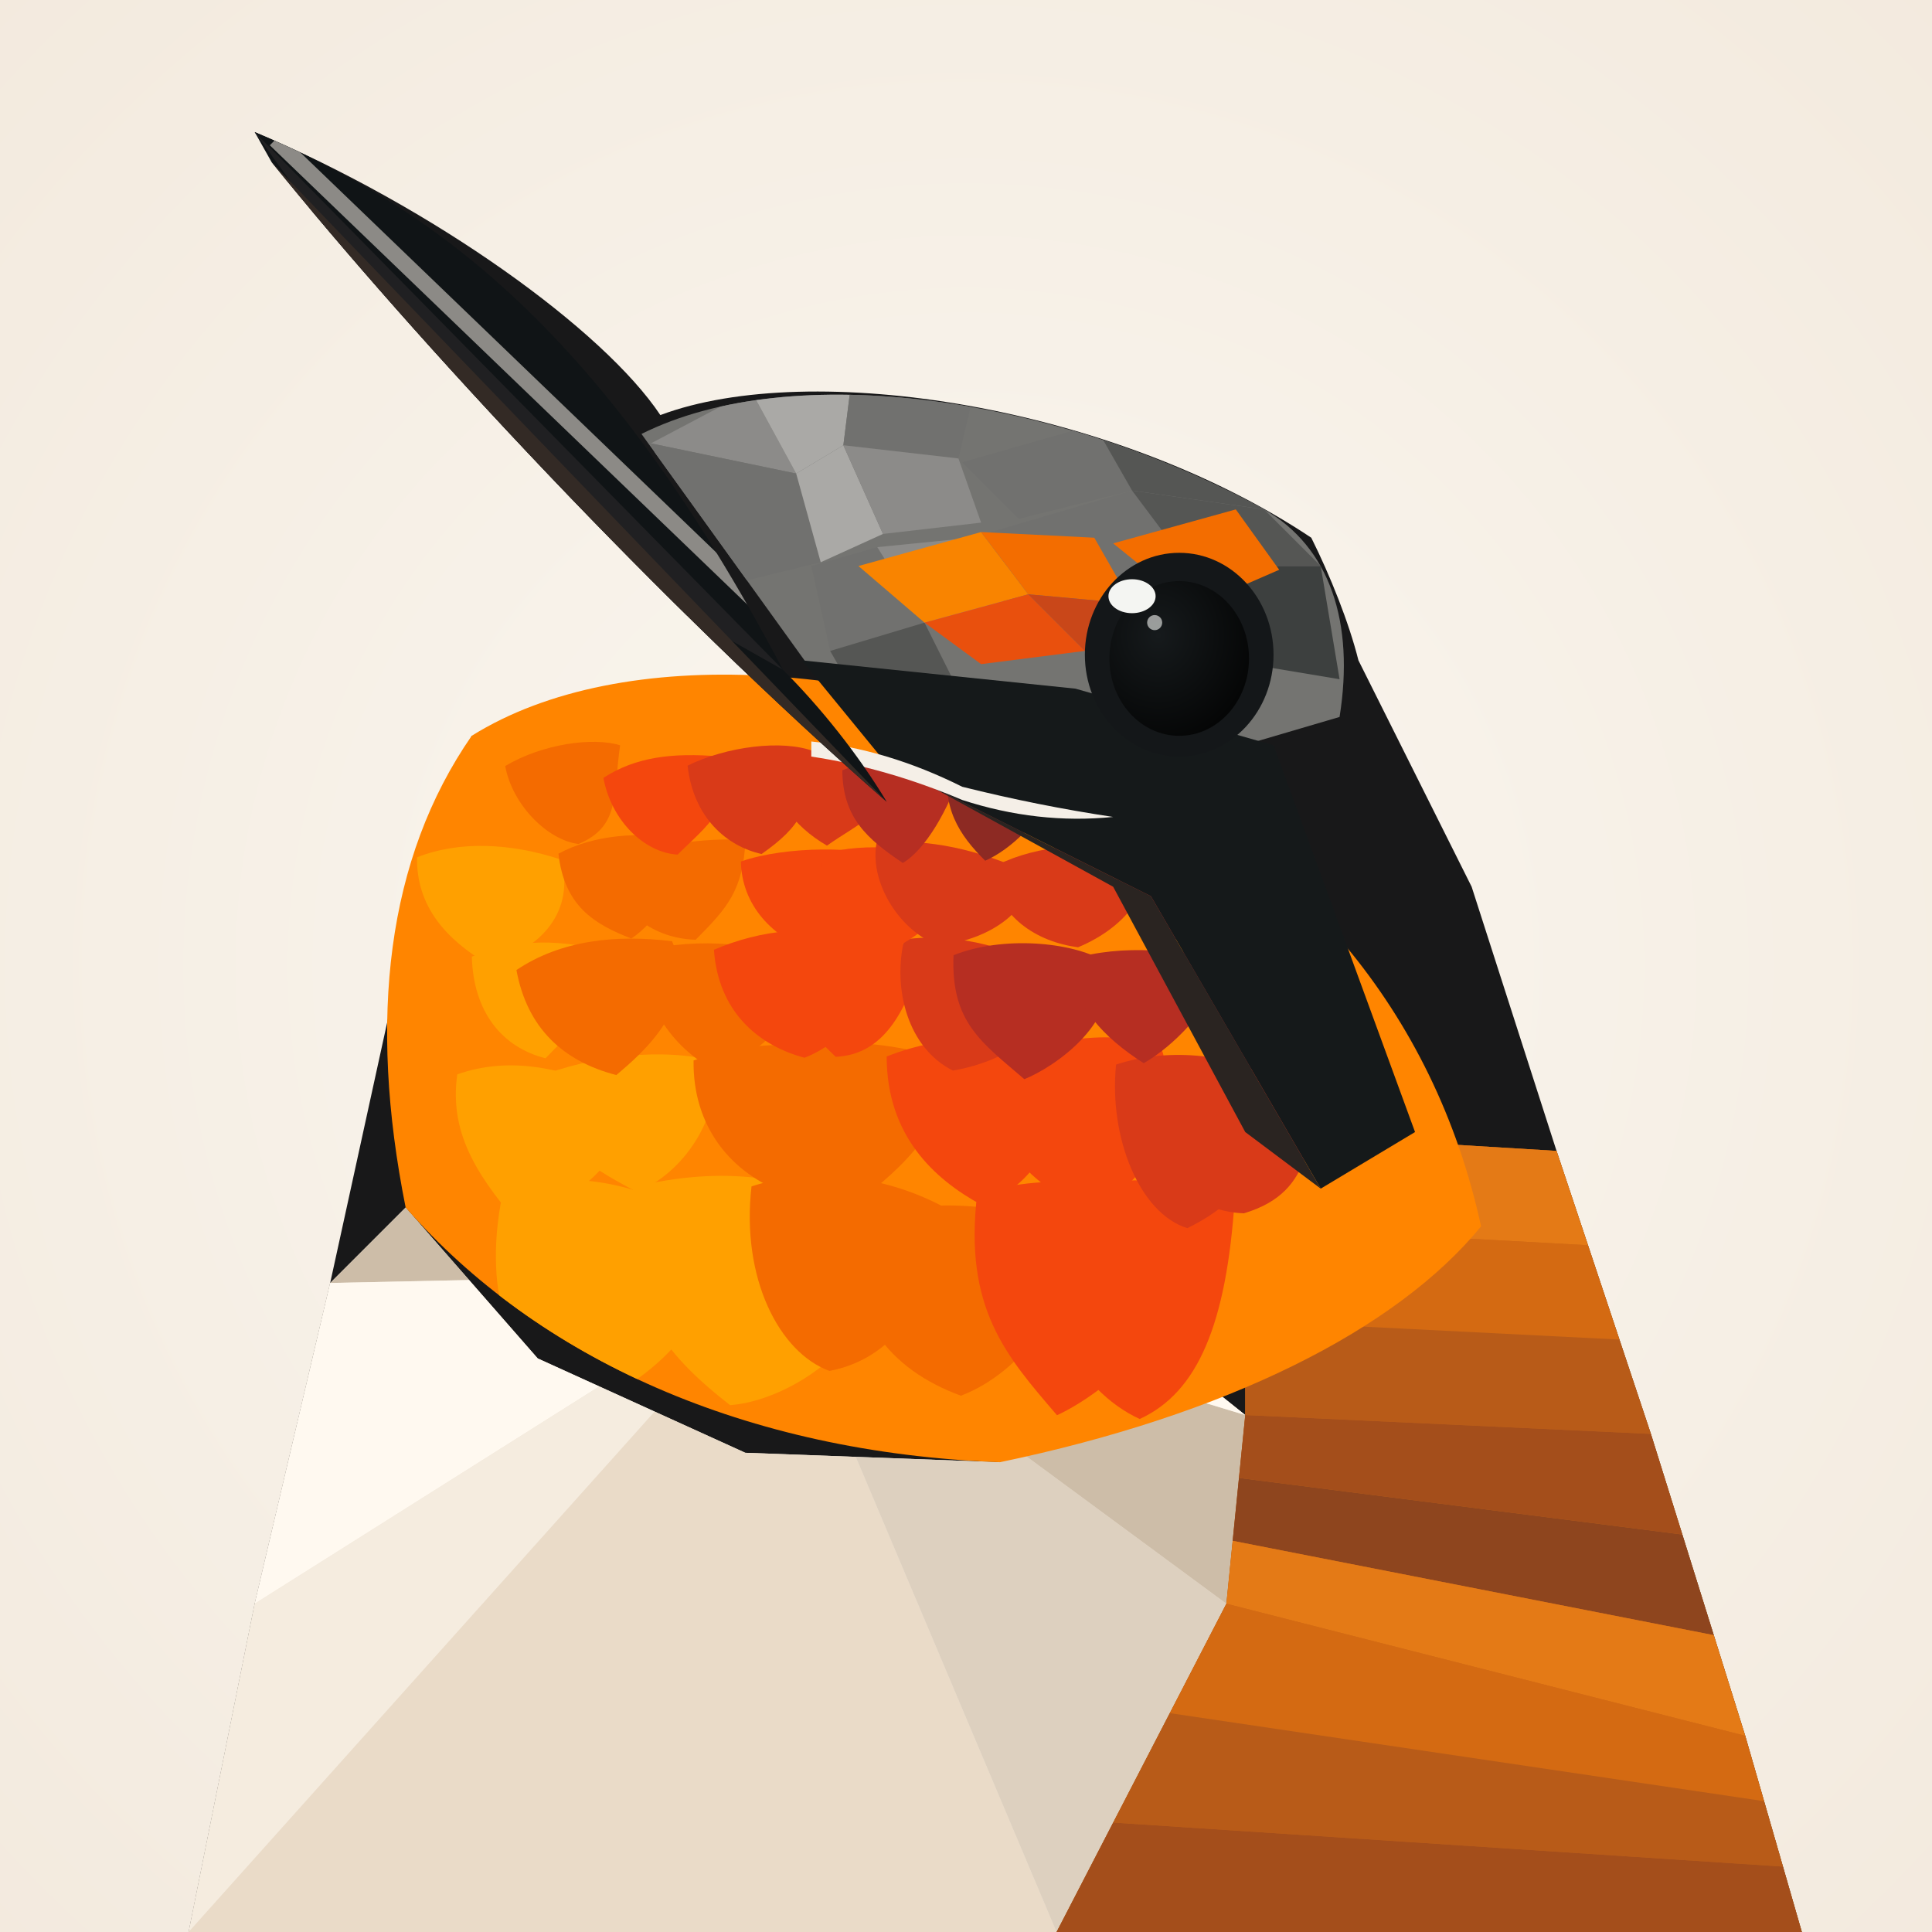
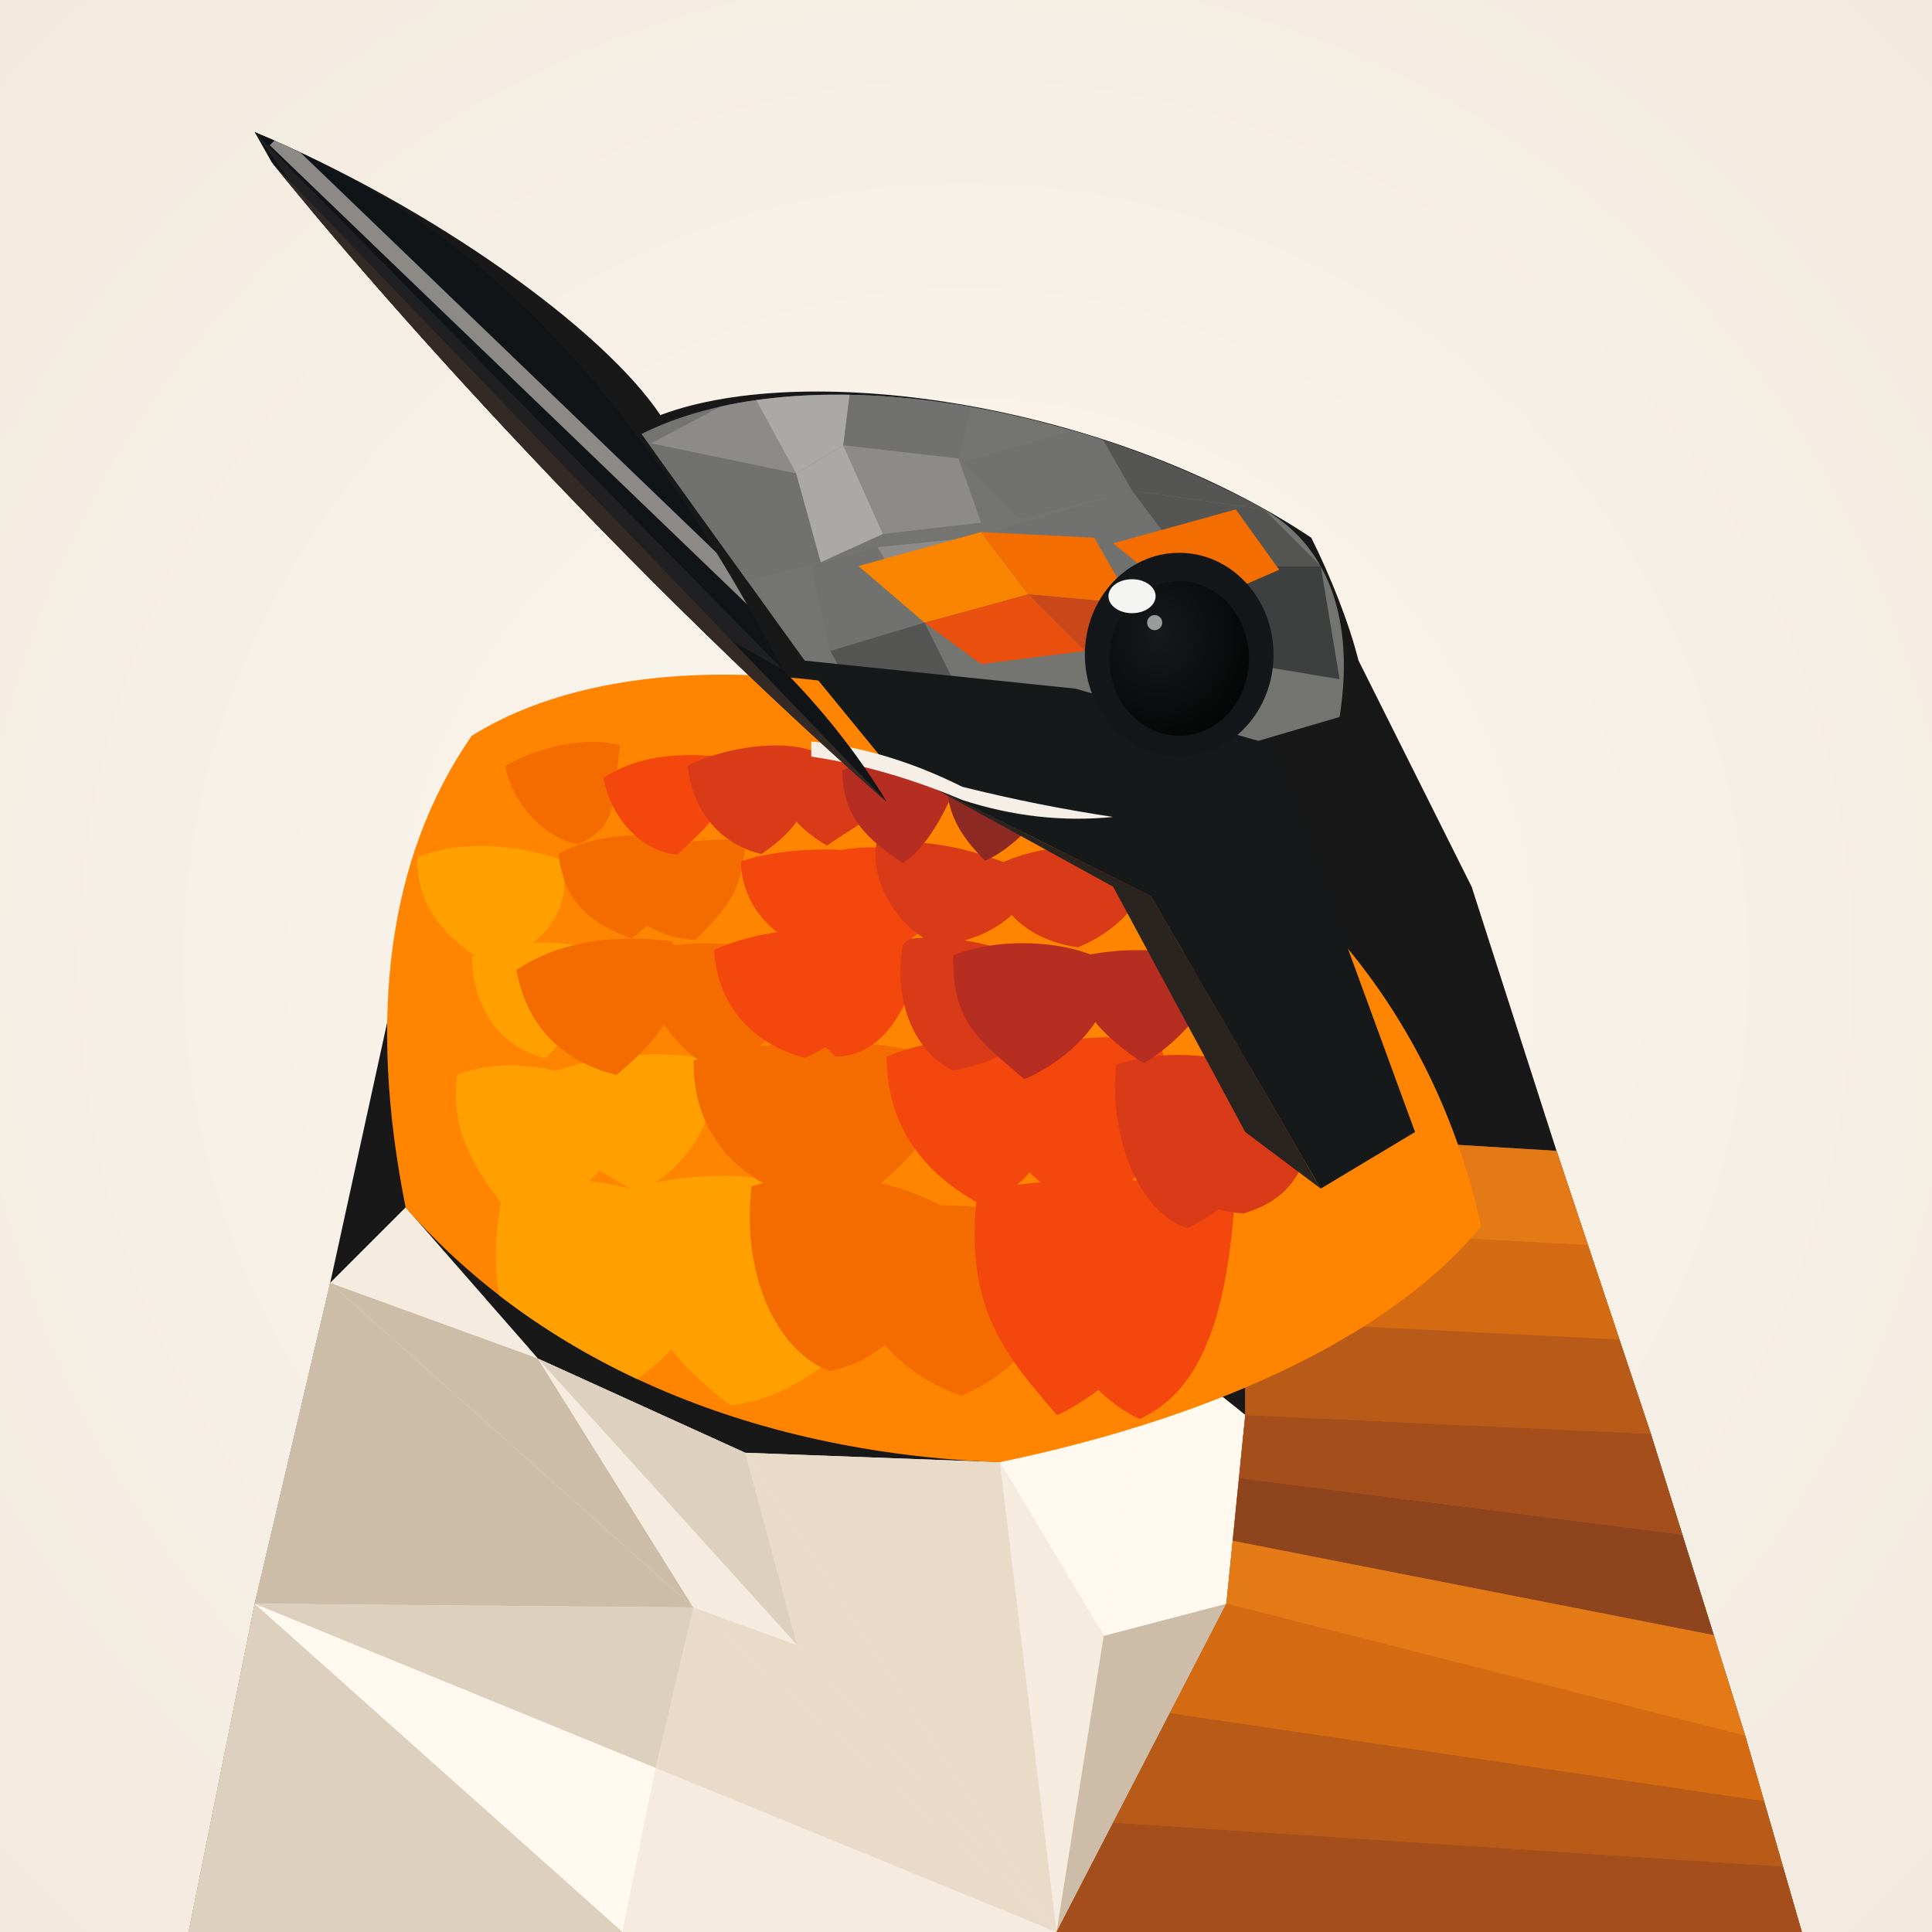
<svg xmlns="http://www.w3.org/2000/svg" viewBox="0 0 1024 1024" width="1024" height="1024">
  <defs>
    <radialGradient id="background-gradient" cx="50%" cy="50%" r="75%">
      <stop offset="0%" stop-color="#FBF7F0" />
      <stop offset="100%" stop-color="#F2E9DD" />
    </radialGradient>
    <radialGradient id="eye-iris-gradient" cx="35%" cy="35%" r="70%">
      <stop offset="0%" stop-color="#161A1C" />
      <stop offset="100%" stop-color="#050606" />
    </radialGradient>
    <clipPath id="beak-clip">
      <path d="M 135 70 C 230 110, 320 175, 415 355 C 435 375, 455 400, 470 425 C 350 320, 220 180, 144 86 Z" />
    </clipPath>
    <clipPath id="crown-clip">
      <path d="M 340 230 C 420 190, 560 210, 670 270 C 705 290, 718 330, 710 380 L 625 405 L 430 355 Z" />
    </clipPath>
    <clipPath id="gorget-clip">
      <path d="M 250 390 C 330 340, 470 350, 585 405 C 685 450, 760 535, 785 650 C 740 705, 650 750, 530 775 C 395 770, 285 720, 215 640 C 195 540, 205 455, 250 390 Z" />
    </clipPath>
    <clipPath id="chest-clip">
      <polygon points="610 710 530 775 395 770 285 720 215 640 175 680 135 850 100 1024 560 1024 650 850 660 750" />
    </clipPath>
    <clipPath id="side-body-clip">
      <polygon points="660 600 825 610 875 760 925 920 955 1024 560 1024 650 850 660 750" />
    </clipPath>
    <clipPath id="preview-rounded-square">
      <rect x="0" y="0" width="1024" height="1024" rx="220" ry="220" />
    </clipPath>
  </defs>
  <g id="icon">
    <rect id="background" x="0" y="0" width="1024" height="1024" fill="url(#background-gradient)" />
    <g id="bird">
      <path id="bird-silhouette" d="M 135 70 C 230 110, 320 175, 350 220 C 430 190, 590 215, 695 285 C 705 305, 715 330, 720 350 L 780 470 L 825 610 L 875 760 L 925 920 L 955 1024 L 100 1024 L 135 850 L 175 680 L 210 520 L 250 390 C 320 380, 410 405, 470 425 C 350 320, 220 180, 135 70 Z" fill="#181819" />
      <polygon id="chest-base" points="610 710 530 775 395 770 285 720 215 640 175 680 135 850 100 1024 560 1024 650 850 660 750" fill="#EFE5D7" />
      <g id="chest-facets" clip-path="url(#chest-clip)">
-         <polygon id="chest-facet-01" points="412.5 675.0 610 710 530 775" fill="#FFF9F0" />
-         <polygon id="chest-facet-02" points="412.5 675.0 530 775 395 770" fill="#F5ECDF" />
-         <polygon id="chest-facet-03" points="412.5 675.0 395 770 285 720" fill="#EADBC8" />
-         <polygon id="chest-facet-04" points="412.5 675.0 285 720 215 640" fill="#DDD0BF" />
-         <polygon id="chest-facet-05" points="412.5 675.0 215 640 175 680" fill="#CDBDA8" />
-         <polygon id="chest-facet-06" points="412.5 675.0 175 680 135 850" fill="#FFF9F0" />
-         <polygon id="chest-facet-07" points="412.5 675.0 135 850 100 1024" fill="#F5ECDF" />
-         <polygon id="chest-facet-08" points="412.5 675.0 100 1024 560 1024" fill="#EADBC8" />
-         <polygon id="chest-facet-09" points="412.5 675.0 560 1024 650 850" fill="#DDD0BF" />
-         <polygon id="chest-facet-10" points="412.5 675.0 650 850 660 750" fill="#CDBDA8" />
-         <polygon id="chest-facet-11" points="412.5 675.0 660 750 610 710" fill="#FFF9F0" />
+         <polygon id="chest-facet-01" points="610 710 660 750 650 850" fill="#FFF9F0" />
+         <polygon id="chest-facet-02" points="175 680 215 640 285 720" fill="#F5ECDF" />
+         <polygon id="chest-facet-03" points="560 1024 395 770 530 775" fill="#EADBC8" />
+         <polygon id="chest-facet-04" points="330.0 1024.0 100 1024 135 850" fill="#DDD0BF" />
+         <polygon id="chest-facet-05" points="175 680 367.5 852.0 135 850" fill="#CDBDA8" />
+         <polygon id="chest-facet-06" points="135 850 347.5 937.0 330.0 1024.0" fill="#FFF9F0" />
+         <polygon id="chest-facet-07" points="347.5 937.0 560 1024 330.0 1024.0" fill="#F5ECDF" />
+         <polygon id="chest-facet-08" points="560 1024 347.5 937.0 367.5 852.0" fill="#EADBC8" />
+         <polygon id="chest-facet-09" points="347.5 937.0 135 850 367.5 852.0" fill="#DDD0BF" />
+         <polygon id="chest-facet-10" points="367.5 852.0 175 680 285 720" fill="#CDBDA8" />
+         <polygon id="chest-facet-11" points="610 710 585.0 867.0 530 775" fill="#FFF9F0" />
+         <polygon id="chest-facet-12" points="585.0 867.0 560 1024 530 775" fill="#F5ECDF" />
+         <polygon id="chest-facet-13" points="560 1024 422.5 872.0 395 770" fill="#EADBC8" />
+         <polygon id="chest-facet-14" points="422.5 872.0 285 720 395 770" fill="#DDD0BF" />
+         <polygon id="chest-facet-15" points="560 1024 585.0 867.0 650 850" fill="#CDBDA8" />
+         <polygon id="chest-facet-16" points="585.0 867.0 610 710 650 850" fill="#FFF9F0" />
+         <polygon id="chest-facet-17" points="285 720 422.5 872.0 367.5 852.0" fill="#F5ECDF" />
+         <polygon id="chest-facet-18" points="422.5 872.0 560 1024 367.5 852.0" fill="#EADBC8" />
      </g>
      <polygon id="side-body-base" points="660 600 825 610 875 760 925 920 955 1024 560 1024 650 850 660 750" fill="#CE6A16" />
      <g id="side-body-facets" clip-path="url(#side-body-clip)">
        <polygon id="side-body-facet-01" points="660.0 600.0 825.0 610.0 841.667 660.0 660.0 650.0" fill="#E47A16" />
        <polygon id="side-body-facet-02" points="660.0 650.0 841.667 660.0 858.333 710.0 660.0 700.0" fill="#D46A12" />
        <polygon id="side-body-facet-03" points="660.0 700.0 858.333 710.0 875.0 760.0 660.0 750.0" fill="#B85B18" />
        <polygon id="side-body-facet-04" points="660.0 750.0 875.0 760.0 891.667 813.333 656.667 783.333" fill="#A44E1B" />
        <polygon id="side-body-facet-05" points="656.667 783.333 891.667 813.333 908.333 866.667 653.333 816.667" fill="#8E451E" />
        <polygon id="side-body-facet-06" points="653.333 816.667 908.333 866.667 925.0 920.0 650.0 850.0" fill="#E47A16" />
        <polygon id="side-body-facet-07" points="650.0 850.0 925.0 920.0 935.0 954.667 620.0 908.0" fill="#D46A12" />
        <polygon id="side-body-facet-08" points="620.0 908.0 935.0 954.667 945.0 989.333 590.0 966.0" fill="#B85B18" />
        <polygon id="side-body-facet-09" points="590.0 966.0 945.0 989.333 955.0 1024.0 560.0 1024.0" fill="#A44E1B" />
      </g>
      <path id="gorget-base" d="M 250 390 C 330 340, 470 350, 585 405 C 685 450, 760 535, 785 650 C 740 705, 650 750, 530 775 C 395 770, 285 720, 215 640 C 195 540, 205 455, 250 390 Z" fill="#FF8500" />
      <g id="gorget-feathers" clip-path="url(#gorget-clip)">
        <g id="gorget-bottom-row">
          <path id="gorget-bottom-row-01" d="M 267.5 627.55 C 309.65 620.76, 345.17 627.51, 380.6 653.95 C 381.85 709.31, 328.72 742.08, 298.6 749.8 C 270.14 722.81, 254.39 683.77, 267.5 627.55 Z" fill="#FFA000" />
          <path id="gorget-bottom-row-02" d="M 335.74 629.16 C 382.05 617.98, 422.92 621.97, 466.54 646.51 C 478.13 705.73, 420.76 742.29, 386.96 744.76 C 352.77 718.03, 327.7 689.77, 335.74 629.16 Z" fill="#FFA000" />
          <path id="gorget-bottom-row-03" d="M 398.32 628.81 C 429.42 618.65, 468.95 622.31, 502.05 640.73 C 494.63 693.29, 471.46 720.59, 439.63 726.61 C 413.0 716.91, 392.73 677.44, 398.32 628.81 Z" fill="#F46B00" />
          <path id="gorget-bottom-row-04" d="M 451.05 646.71 C 495.29 634.41, 527.54 636.43, 578.59 654.59 C 564.72 692.06, 542.53 726.98, 509.31 739.76 C 471.18 725.71, 447.91 697.41, 451.05 646.71 Z" fill="#F46B00" />
          <path id="gorget-bottom-row-05" d="M 517.97 632.58 C 557.92 620.91, 605.37 625.43, 629.25 646.03 C 635.58 702.47, 581.24 740.59, 560.22 750.09 C 533.32 718.71, 510.62 693.35, 517.97 632.58 Z" fill="#F4470D" />
          <path id="gorget-bottom-row-06" d="M 544.73 640.01 C 581.38 622.36, 614.87 620.95, 654.42 635.69 C 650.01 701.59, 634.99 737.96, 604.07 752.09 C 570.97 737.02, 546.81 692.93, 544.73 640.01 Z" fill="#F4470D" />
        </g>
        <g id="gorget-row-4">
          <path id="gorget-row-4-01" d="M 242.36 569.44 C 269.44 559.88, 299.5 564.95, 334.12 582.41 C 330.03 624.49, 299.2 632.63, 277.5 651.93 C 255.19 625.9, 237.68 602.57, 242.36 569.44 Z" fill="#FFA000" />
          <path id="gorget-row-4-02" d="M 284.03 571.2 C 314.9 558.98, 352.21 555.31, 379.03 562.49 C 382.47 592.31, 361.82 622.28, 337.47 631.71 C 310.28 617.31, 286.95 603.02, 284.03 571.2 Z" fill="#FFA000" />
          <path id="gorget-row-4-03" d="M 367.61 562.05 C 402.49 550.34, 430.01 551.53, 470.42 563.64 C 456.96 600.59, 455.01 619.48, 417.93 633.01 C 386.77 622.28, 367.08 596.38, 367.61 562.05 Z" fill="#F46B00" />
          <path id="gorget-row-4-04" d="M 399.34 560.86 C 429.01 549.22, 466.44 550.2, 503.93 562.25 C 501.31 602.4, 472.83 622.43, 450.59 640.45 C 421.57 634.56, 398.74 605.76, 399.34 560.86 Z" fill="#F46B00" />
          <path id="gorget-row-4-05" d="M 469.96 559.96 C 500.44 547.71, 543.2 545.98, 569.8 559.96 C 563.04 600.8, 548.74 629.46, 519.88 638.44 C 494.9 624.79, 469.96 601.74, 469.96 559.96 Z" fill="#F4470D" />
          <path id="gorget-row-4-06" d="M 518.62 568.99 C 543.62 551.88, 587.8 544.13, 615.27 554.47 C 629.21 598.54, 605.29 627.08, 578.91 641.39 C 550.87 632.28, 524.3 606.83, 518.62 568.99 Z" fill="#F4470D" />
          <path id="gorget-row-4-07" d="M 591.54 564.24 C 620.89 554.65, 654.01 558.98, 683.76 573.6 C 670.19 614.09, 662.48 634.64, 629.33 650.94 C 604.1 643.25, 587.61 602.96, 591.54 564.24 Z" fill="#D93A18" />
          <path id="gorget-row-4-08" d="M 594.1 578.65 C 628.26 561.77, 668.85 555.59, 703.2 562.61 C 692.81 600.88, 698.29 631.37, 659.31 643.08 C 630.62 642.24, 599.7 616.71, 594.1 578.65 Z" fill="#D93A18" />
        </g>
        <g id="gorget-row-3">
          <path id="gorget-row-3-01" d="M 250.08 507.03 C 275.76 496.94, 297.67 497.92, 325.11 504.94 C 315.31 533.99, 305.05 544.76, 289.13 560.91 C 266.1 555.07, 250.9 536.44, 250.08 507.03 Z" fill="#FFA000" />
          <path id="gorget-row-3-02" d="M 273.72 514.14 C 297.21 498.33, 326.61 495.16, 356.22 498.9 C 371.18 532.28, 340.56 558.02, 326.66 569.8 C 298.44 562.5, 279.4 544.9, 273.72 514.14 Z" fill="#F46B00" />
          <path id="gorget-row-3-03" d="M 341.15 503.9 C 369.8 496.78, 404.71 499.32, 429.89 512.09 C 418.54 542.09, 407.17 555.28, 380.0 567.81 C 355.5 555.49, 338.8 529.42, 341.15 503.9 Z" fill="#F46B00" />
          <path id="gorget-row-3-04" d="M 378.4 503.39 C 403.5 492.71, 430.44 489.55, 466.1 497.37 C 470.9 530.39, 444.92 553.63, 426.38 560.63 C 401.53 553.98, 380.63 535.87, 378.4 503.39 Z" fill="#F4470D" />
          <path id="gorget-row-3-05" d="M 414.17 494.61 C 438.43 489.23, 471.04 494.24, 489.16 505.46 C 480.52 536.67, 468.0 559.01, 442.97 560.13 C 425.6 543.98, 410.0 523.46, 414.17 494.61 Z" fill="#F4470D" />
          <path id="gorget-row-3-06" d="M 479.27 497.93 C 507.61 493.97, 539.94 503.04, 559.56 517.19 C 563.85 546.13, 530.08 563.35, 505.06 567.41 C 481.19 555.55, 472.99 524.08, 479.27 497.93 Z" fill="#D93A18" />
          <path id="gorget-row-3-07" d="M 505.39 506.29 C 531.34 495.92, 568.02 499.04, 585.77 509.63 C 595.73 540.86, 558.65 565.71, 542.92 571.99 C 520.39 552.57, 503.91 541.91, 505.39 506.29 Z" fill="#B62E22" />
          <path id="gorget-row-3-08" d="M 568.5 508.28 C 593.29 500.57, 629.82 502.44, 650.14 513.14 C 640.1 535.85, 621.95 554.49, 606.18 563.51 C 585.4 550.3, 567.09 531.97, 568.5 508.28 Z" fill="#B62E22" />
          <path id="gorget-row-3-09" d="M 622.49 505.38 C 646.16 500.06, 673.7 503.3, 705.03 514.88 C 708.28 542.72, 674.76 564.3, 657.07 568.24 C 635.58 561.62, 619.37 532.42, 622.49 505.38 Z" fill="#8D2A23" />
        </g>
        <g id="gorget-row-2">
          <path id="gorget-row-2-01" d="M 221.04 454.4 C 243.28 445.51, 270.88 446.81, 297.36 455.6 C 304.77 482.27, 287.64 503.44, 258.33 510.89 C 236.83 498.03, 220.63 480.74, 221.04 454.4 Z" fill="#FFA000" />
          <path id="gorget-row-2-02" d="M 295.99 452.47 C 314.45 442.48, 339.44 440.33, 362.3 445.0 C 360.05 470.34, 348.16 488.25, 334.63 497.45 C 314.73 489.76, 299.1 480.07, 295.99 452.47 Z" fill="#F46B00" />
          <path id="gorget-row-2-03" d="M 322.56 461.02 C 341.15 449.54, 364.25 443.82, 395.13 445.11 C 393.9 471.88, 385.48 481.27, 368.71 498.07 C 347.22 497.52, 327.67 484.34, 322.56 461.02 Z" fill="#F46B00" />
          <path id="gorget-row-2-04" d="M 392.69 456.61 C 416.66 448.24, 456.54 448.51, 473.51 455.12 C 477.41 478.95, 462.18 490.91, 434.02 505.76 C 408.72 497.42, 393.11 479.23, 392.69 456.61 Z" fill="#F4470D" />
          <path id="gorget-row-2-05" d="M 435.83 452.56 C 459.82 446.16, 488.63 448.68, 506.92 459.61 C 505.95 487.26, 480.58 499.47, 466.37 506.51 C 447.74 496.65, 433.27 478.44, 435.83 452.56 Z" fill="#F4470D" />
          <path id="gorget-row-2-06" d="M 464.63 446.65 C 493.65 444.3, 518.08 450.53, 544.73 462.17 C 549.18 485.34, 515.62 501.32, 495.76 500.42 C 475.43 491.76, 460.77 466.55, 464.63 446.65 Z" fill="#D93A18" />
          <path id="gorget-row-2-07" d="M 524.89 460.42 C 544.7 449.05, 573.14 445.73, 604.29 449.01 C 613.9 468.66, 598.49 490.76, 571.4 502.08 C 549.84 499.25, 528.62 486.32, 524.89 460.42 Z" fill="#D93A18" />
          <path id="gorget-row-2-08" d="M 588.45 453.68 C 609.28 441.8, 630.73 435.86, 652.4 440.44 C 649.93 466.0, 642.85 487.31, 631.26 499.39 C 614.08 498.97, 593.41 477.64, 588.45 453.68 Z" fill="#B62E22" />
        </g>
        <g id="gorget-top-row">
          <path id="gorget-top-row-01" d="M 267.77 406.0 C 287.65 394.18, 314.42 390.58, 328.67 395.02 C 324.78 422.26, 328.73 437.85, 306.67 447.33 C 290.01 445.31, 271.43 426.3, 267.77 406.0 Z" fill="#F46B00" />
          <path id="gorget-top-row-02" d="M 319.82 412.3 C 336.78 401.24, 356.34 398.82, 381.36 400.93 C 392.4 425.72, 373.54 438.49, 359.16 452.96 C 341.68 451.97, 324.04 435.13, 319.82 412.3 Z" fill="#F4470D" />
          <path id="gorget-top-row-03" d="M 364.43 405.81 C 384.98 395.68, 414.8 391.79, 431.5 398.26 C 430.27 427.75, 424.42 438.04, 403.67 452.64 C 385.28 448.54, 367.55 433.5, 364.43 405.81 Z" fill="#D93A18" />
          <path id="gorget-top-row-04" d="M 409.43 401.53 C 432.94 397.49, 458.43 399.38, 475.97 408.25 C 476.44 427.42, 452.56 437.92, 438.32 448.2 C 420.59 437.91, 407.43 421.24, 409.43 401.53 Z" fill="#D93A18" />
          <path id="gorget-top-row-05" d="M 446.44 408.27 C 467.29 399.65, 491.37 399.6, 509.77 407.77 C 502.74 428.98, 490.59 450.3, 478.5 457.39 C 459.54 444.63, 446.64 433.35, 446.44 408.27 Z" fill="#B62E22" />
          <path id="gorget-top-row-06" d="M 503.17 403.14 C 521.56 398.31, 549.17 405.36, 560.01 414.43 C 552.8 434.71, 535.35 450.46, 522.17 456.2 C 508.55 442.73, 498.3 427.63, 503.17 403.14 Z" fill="#8D2A23" />
        </g>
      </g>
      <g id="head">
        <path id="crown-base" d="M 340 230 C 420 190, 560 210, 670 270 C 705 290, 718 330, 710 380 L 625 405 L 430 355 Z" fill="#747471" />
        <g id="crown-facets" clip-path="url(#crown-clip)">
          <polygon id="crown-facet-01" points="345 235 398 207 422 251" fill="#8C8B89" />
          <polygon id="crown-facet-02" points="398 207 452 196 447 236 422 251" fill="#AAA9A6" />
          <polygon id="crown-facet-03" points="452 196 516 209 508 243 447 236" fill="#71716F" />
          <polygon id="crown-facet-04" points="345 235 422 251 435 298 378 312" fill="#71716F" />
          <polygon id="crown-facet-05" points="422 251 447 236 468 283 435 298" fill="#AAA9A6" />
          <polygon id="crown-facet-06" points="447 236 508 243 520 277 468 283" fill="#8C8B89" />
          <polygon id="crown-facet-07" points="510 245 580 225 600 260 540 275" fill="#71716F" />
          <polygon id="crown-facet-08" points="580 225 650 240 670 270 600 260" fill="#555654" />
          <polygon id="crown-facet-09" points="430 300 465 290 490 330 440 345" fill="#71716F" />
          <polygon id="crown-facet-10" points="465 290 515 285 535 325 490 330" fill="#8C8B89" />
          <polygon id="crown-facet-11" points="515 285 600 260 630 300 560 320" fill="#71716F" />
          <polygon id="crown-facet-12" points="630 300 700 300 710 360 650 350" fill="#3D403F" />
          <polygon id="crown-facet-13" points="440 345 490 330 510 370 460 380" fill="#555654" />
          <polygon id="crown-facet-14" points="600 260 670 270 700 300 630 300" fill="#555654" />
        </g>
        <g id="forehead">
          <polygon id="forehead-01" points="455 300 520 282 545 315 490 330" fill="#F98400" />
          <polygon id="forehead-02" points="520 282 580 285 600 320 545 315" fill="#F36D00" />
          <polygon id="forehead-03" points="490 330 545 315 575 345 520 352" fill="#E9500D" />
          <polygon id="forehead-04" points="545 315 600 320 625 350 575 345" fill="#C94719" />
          <polygon id="forehead-05" points="590 288 655 270 678 302 632 322" fill="#F36D00" />
        </g>
        <polygon id="eye-stripe" points="425 350 570 365 675 395 750 600 700 630 610 475 470 405" fill="#15191A" />
        <polygon id="eye-stripe-secondary" points="470 405 610 475 700 630 660 600 590 470 490 415" fill="#2A2421" />
        <path id="cheek-separator" d="M 430 393 Q 470 397, 510 417 Q 550 427, 590 433 Q 550 437, 510 424 Q 470 407, 430 401 Z" fill="#F5EFE7" />
        <g id="eye">
          <ellipse id="eye-outer" cx="625" cy="347" rx="50" ry="54" fill="#141719" />
          <ellipse id="eye-iris" cx="625" cy="349" rx="37" ry="41" fill="url(#eye-iris-gradient)" />
          <ellipse id="eye-highlight-primary" cx="600" cy="316" rx="12.5" ry="9" fill="#F4F5F2" />
          <ellipse id="eye-highlight-secondary" cx="612" cy="330" rx="4" ry="4" fill="#F4F5F2" opacity="0.6" />
        </g>
      </g>
      <g id="beak" clip-path="url(#beak-clip)">
        <path id="beak-main" d="M 135 70 C 230 110, 320 175, 415 355 C 435 375, 455 400, 470 425 C 350 320, 220 180, 144 86 Z" fill="#101416" />
        <polygon id="beak-face-upper" points="135 70 415 355 300 290 200 160" fill="#202022" />
        <polygon id="beak-face-lower" points="144 86 470 425 350 340 220 180" fill="#332A25" />
        <polygon id="beak-highlight" points="149 71 411 323 405 329 143 77" fill="#C6C2BA" opacity="0.68" />
      </g>
    </g>
  </g>
</svg>
